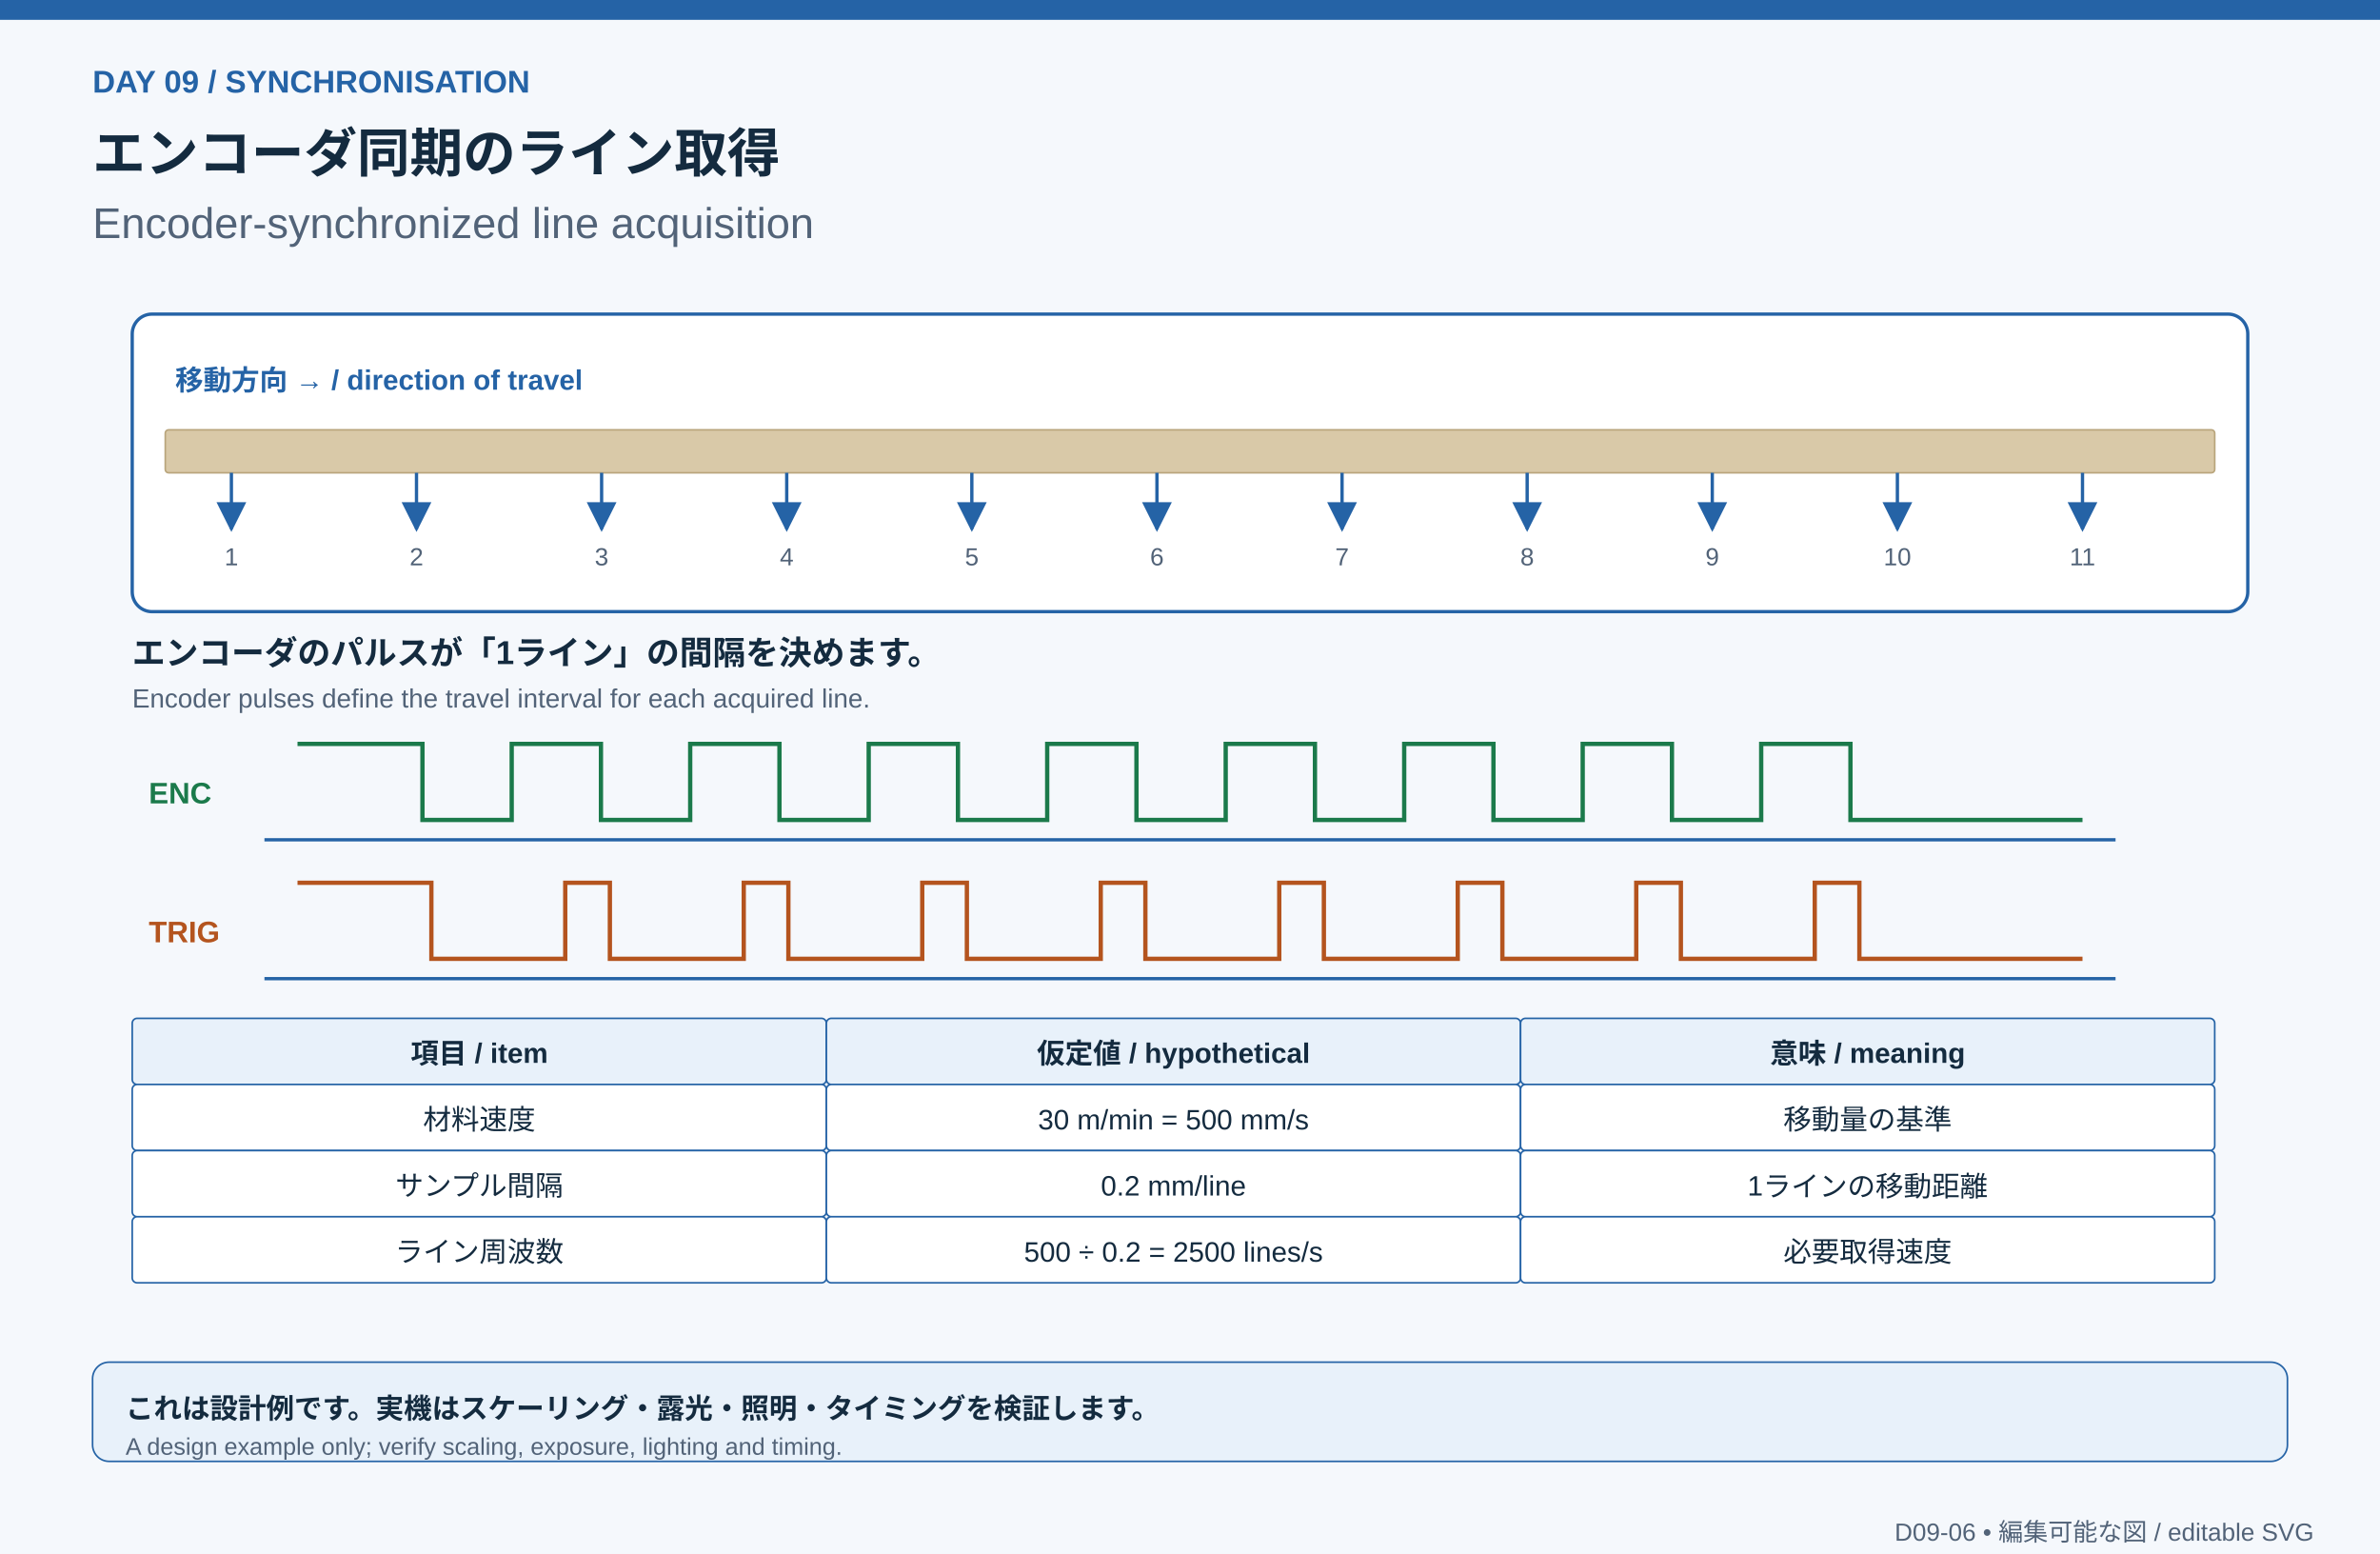
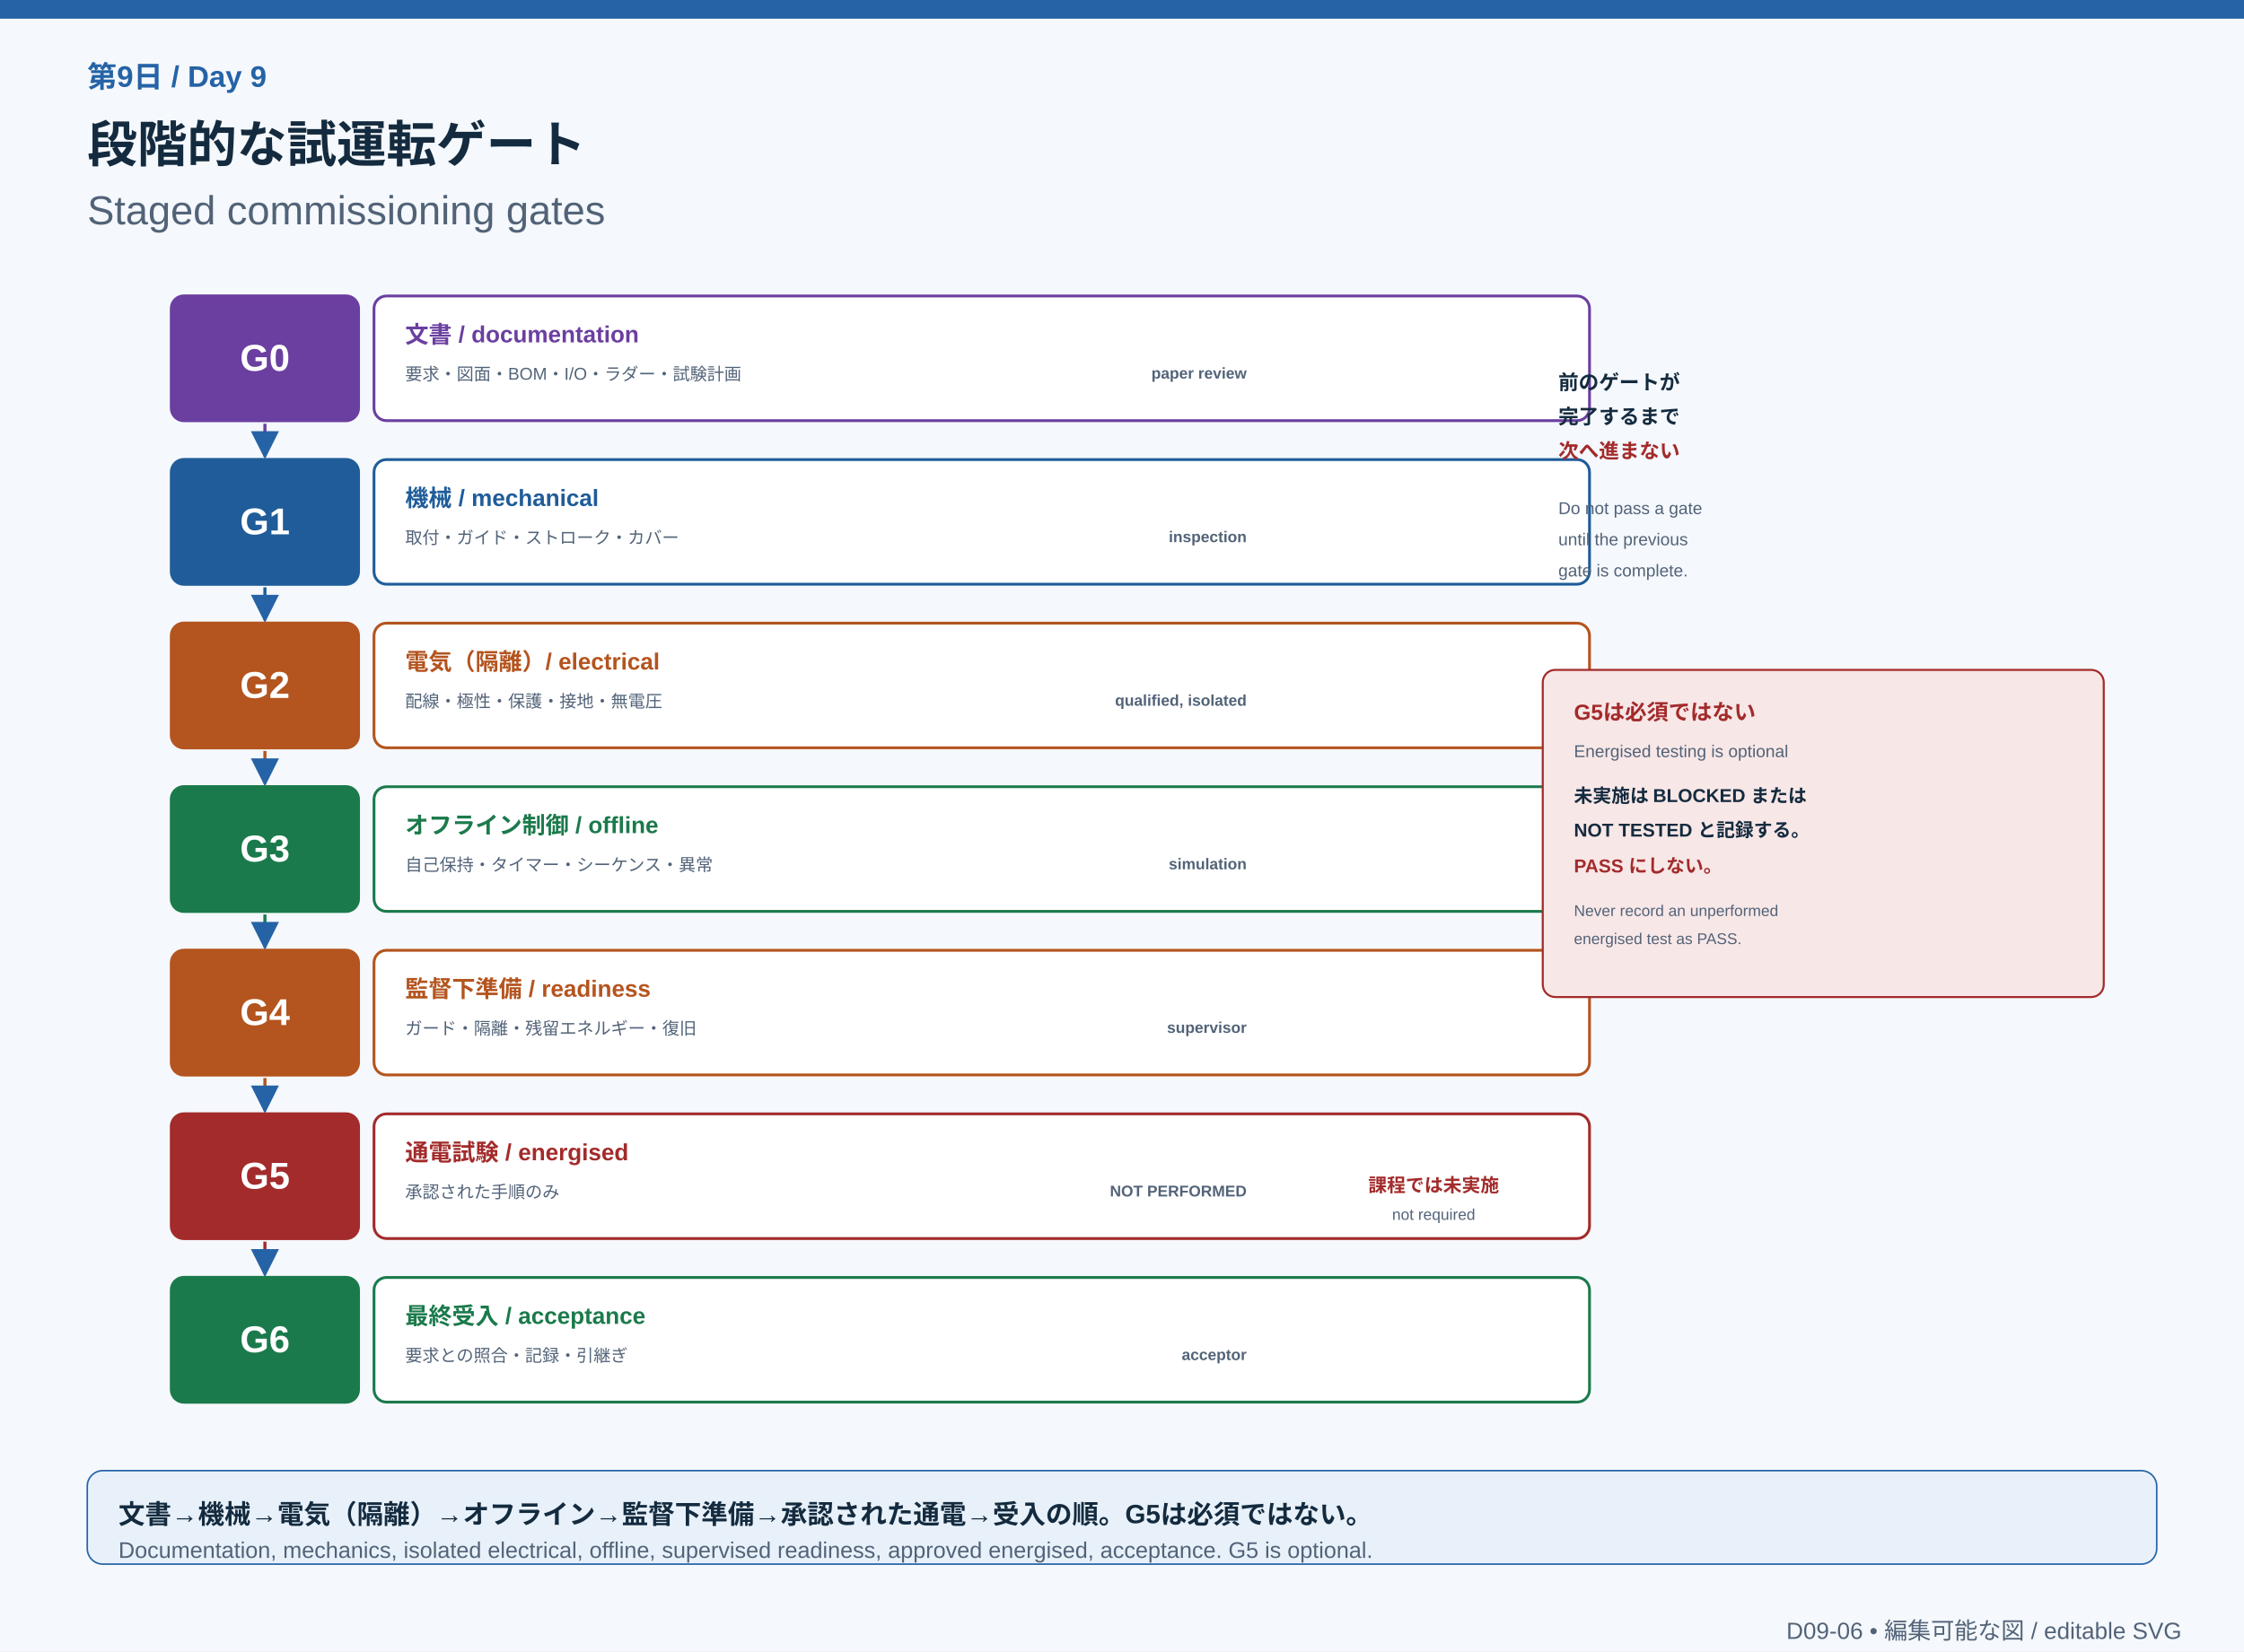
- <svg xmlns="http://www.w3.org/2000/svg" width="1440" height="940" viewBox="0 0 1440 940" role="img" aria-labelledby="title desc">
+ <svg xmlns="http://www.w3.org/2000/svg" width="1440" height="1060" viewBox="0 0 1440 1060" role="img" aria-labelledby="title desc">
  <defs>
    <marker id="arrow" viewBox="0 0 10 10" refX="9" refY="5" markerWidth="9" markerHeight="9" orient="auto">
      <path d="M0 0 10 5 0 10Z" fill="#2563A6" />
    </marker>
    <marker id="arrow-red" viewBox="0 0 10 10" refX="9" refY="5" markerWidth="9" markerHeight="9" orient="auto">
      <path d="M0 0 10 5 0 10Z" fill="#A32B2B" />
    </marker>
    <marker id="arrow-green" viewBox="0 0 10 10" refX="9" refY="5" markerWidth="9" markerHeight="9" orient="auto">
      <path d="M0 0 10 5 0 10Z" fill="#1B7A4B" />
    </marker>
  </defs>
-   <rect x="0" y="0" width="1440" height="940" fill="#F5F8FC" />
+   <rect x="0" y="0" width="1440" height="1060" fill="#F5F8FC" />
  <rect x="0" y="0" width="1440" height="12" fill="#2563A6" />
-   <text x="56.0" y="56.0" font-family="Arial, 'Noto Sans JP', 'Yu Gothic', Meiryo, sans-serif" font-size="19" fill="#2563A6" font-weight="700" text-anchor="start">DAY 09 / SYNCHRONISATION</text>
-   <text x="56.0" y="104.0" font-family="Arial, 'Noto Sans JP', 'Yu Gothic', Meiryo, sans-serif" font-size="32" fill="#142B3F" font-weight="700" text-anchor="start">エンコーダ同期のライン取得</text>
-   <text x="56.0" y="144.0" font-family="Arial, 'Noto Sans JP', 'Yu Gothic', Meiryo, sans-serif" font-size="26" fill="#526378" font-weight="400" text-anchor="start">Encoder-synchronized line acquisition</text>
-   <rect x="80.0" y="190.0" width="1280.0" height="180.0" rx="12" fill="#FFFFFF" stroke="#2563A6" stroke-width="2" />
-   <rect x="100.0" y="260.0" width="1240.0" height="26.0" rx="2" fill="#D9C9A8" stroke="#B9A57C" stroke-width="1" />
-   <path d="M140.0 286.0 L140.0 320.0" fill="none" stroke="#2563A6" stroke-width="2" marker-end="url(#arrow)" />
-   <text x="140.0" y="342.0" font-family="Arial, 'Noto Sans JP', 'Yu Gothic', Meiryo, sans-serif" font-size="15" fill="#526378" font-weight="400" text-anchor="middle">1</text>
-   <path d="M252.0 286.0 L252.0 320.0" fill="none" stroke="#2563A6" stroke-width="2" marker-end="url(#arrow)" />
-   <text x="252.0" y="342.0" font-family="Arial, 'Noto Sans JP', 'Yu Gothic', Meiryo, sans-serif" font-size="15" fill="#526378" font-weight="400" text-anchor="middle">2</text>
-   <path d="M364.0 286.0 L364.0 320.0" fill="none" stroke="#2563A6" stroke-width="2" marker-end="url(#arrow)" />
-   <text x="364.0" y="342.0" font-family="Arial, 'Noto Sans JP', 'Yu Gothic', Meiryo, sans-serif" font-size="15" fill="#526378" font-weight="400" text-anchor="middle">3</text>
-   <path d="M476.0 286.0 L476.0 320.0" fill="none" stroke="#2563A6" stroke-width="2" marker-end="url(#arrow)" />
-   <text x="476.0" y="342.0" font-family="Arial, 'Noto Sans JP', 'Yu Gothic', Meiryo, sans-serif" font-size="15" fill="#526378" font-weight="400" text-anchor="middle">4</text>
-   <path d="M588.0 286.0 L588.0 320.0" fill="none" stroke="#2563A6" stroke-width="2" marker-end="url(#arrow)" />
-   <text x="588.0" y="342.0" font-family="Arial, 'Noto Sans JP', 'Yu Gothic', Meiryo, sans-serif" font-size="15" fill="#526378" font-weight="400" text-anchor="middle">5</text>
-   <path d="M700.0 286.0 L700.0 320.0" fill="none" stroke="#2563A6" stroke-width="2" marker-end="url(#arrow)" />
-   <text x="700.0" y="342.0" font-family="Arial, 'Noto Sans JP', 'Yu Gothic', Meiryo, sans-serif" font-size="15" fill="#526378" font-weight="400" text-anchor="middle">6</text>
-   <path d="M812.0 286.0 L812.0 320.0" fill="none" stroke="#2563A6" stroke-width="2" marker-end="url(#arrow)" />
-   <text x="812.0" y="342.0" font-family="Arial, 'Noto Sans JP', 'Yu Gothic', Meiryo, sans-serif" font-size="15" fill="#526378" font-weight="400" text-anchor="middle">7</text>
-   <path d="M924.0 286.0 L924.0 320.0" fill="none" stroke="#2563A6" stroke-width="2" marker-end="url(#arrow)" />
-   <text x="924.0" y="342.0" font-family="Arial, 'Noto Sans JP', 'Yu Gothic', Meiryo, sans-serif" font-size="15" fill="#526378" font-weight="400" text-anchor="middle">8</text>
-   <path d="M1036.0 286.0 L1036.0 320.0" fill="none" stroke="#2563A6" stroke-width="2" marker-end="url(#arrow)" />
-   <text x="1036.0" y="342.0" font-family="Arial, 'Noto Sans JP', 'Yu Gothic', Meiryo, sans-serif" font-size="15" fill="#526378" font-weight="400" text-anchor="middle">9</text>
-   <path d="M1148.0 286.0 L1148.0 320.0" fill="none" stroke="#2563A6" stroke-width="2" marker-end="url(#arrow)" />
-   <text x="1148.0" y="342.0" font-family="Arial, 'Noto Sans JP', 'Yu Gothic', Meiryo, sans-serif" font-size="15" fill="#526378" font-weight="400" text-anchor="middle">10</text>
-   <path d="M1260.0 286.0 L1260.0 320.0" fill="none" stroke="#2563A6" stroke-width="2" marker-end="url(#arrow)" />
-   <text x="1260.0" y="342.0" font-family="Arial, 'Noto Sans JP', 'Yu Gothic', Meiryo, sans-serif" font-size="15" fill="#526378" font-weight="400" text-anchor="middle">11</text>
-   <text x="106.0" y="236.0" font-family="Arial, 'Noto Sans JP', 'Yu Gothic', Meiryo, sans-serif" font-size="17" fill="#2563A6" font-weight="700" text-anchor="start">移動方向 → / direction of travel</text>
-   <text x="100.0" y="266.0" font-family="Arial, 'Noto Sans JP', 'Yu Gothic', Meiryo, sans-serif" font-size="10" fill="#142B3F" font-weight="400" text-anchor="start" />
-   <text x="80.0" y="402.0" font-family="Arial, 'Noto Sans JP', 'Yu Gothic', Meiryo, sans-serif" font-size="20" fill="#142B3F" font-weight="700" text-anchor="start">エンコーダのパルスが「1ライン」の間隔を決めます。</text>
-   <text x="80.0" y="428.0" font-family="Arial, 'Noto Sans JP', 'Yu Gothic', Meiryo, sans-serif" font-size="16" fill="#526378" font-weight="400" text-anchor="start">Encoder pulses define the travel interval for each acquired line.</text>
-   <text x="90.0" y="486.0" font-family="Arial, 'Noto Sans JP', 'Yu Gothic', Meiryo, sans-serif" font-size="18" fill="#1B7A4B" font-weight="700" text-anchor="start">ENC</text>
-   <path d="M160.0 508.0 L1280.0 508.0" fill="none" stroke="#2563A6" stroke-width="2" />
-   <polyline points="180.0,450.0 201.6,450.0 201.6,450.0 255.6,450.0 255.6,496.0 309.6,496.0 309.6,450.0 363.6,450.0 363.6,496.0 417.6,496.0 417.6,450.0 471.6,450.0 471.6,496.0 525.6,496.0 525.6,450.0 579.6,450.0 579.6,496.0 633.6,496.0 633.6,450.0 687.6,450.0 687.6,496.0 741.6,496.0 741.6,450.0 795.6,450.0 795.6,496.0 849.6,496.0 849.6,450.0 903.6,450.0 903.6,496.0 957.6,496.0 957.6,450.0 1011.6,450.0 1011.6,496.0 1065.6,496.0 1065.6,450.0 1119.6,450.0 1119.6,496.0 1260.0,496.0" fill="none" stroke="#1B7A4B" stroke-width="2.6" />
-   <text x="90.0" y="570.0" font-family="Arial, 'Noto Sans JP', 'Yu Gothic', Meiryo, sans-serif" font-size="18" fill="#B4541E" font-weight="700" text-anchor="start">TRIG</text>
-   <path d="M160.0 592.0 L1280.0 592.0" fill="none" stroke="#2563A6" stroke-width="2" />
-   <polyline points="180.0,534.0 234.0,534.0 234.0,534.0 261.0,534.0 261.0,580.0 342.0,580.0 342.0,534.0 369.0,534.0 369.0,580.0 450.0,580.0 450.0,534.0 477.0,534.0 477.0,580.0 558.0,580.0 558.0,534.0 585.0,534.0 585.0,580.0 666.0,580.0 666.0,534.0 693.0,534.0 693.0,580.0 774.0,580.0 774.0,534.0 801.0,534.0 801.0,580.0 882.0,580.0 882.0,534.0 909.0,534.0 909.0,580.0 990.0,580.0 990.0,534.0 1017.0,534.0 1017.0,580.0 1098.0,580.0 1098.0,534.0 1125.0,534.0 1125.0,580.0 1260.0,580.0" fill="none" stroke="#B4541E" stroke-width="2.6" />
-   <rect x="80.0" y="616.0" width="420.0" height="40.0" rx="3" fill="#E8F1FA" stroke="#2563A6" stroke-width="1" />
-   <text x="290.0" y="643.2" font-family="Arial, 'Noto Sans JP', 'Yu Gothic', Meiryo, sans-serif" font-size="17" fill="#142B3F" font-weight="700" text-anchor="middle">項目 / item</text>
-   <rect x="500.0" y="616.0" width="420.0" height="40.0" rx="3" fill="#E8F1FA" stroke="#2563A6" stroke-width="1" />
-   <text x="710.0" y="643.2" font-family="Arial, 'Noto Sans JP', 'Yu Gothic', Meiryo, sans-serif" font-size="17" fill="#142B3F" font-weight="700" text-anchor="middle">仮定値 / hypothetical</text>
-   <rect x="920.0" y="616.0" width="420.0" height="40.0" rx="3" fill="#E8F1FA" stroke="#2563A6" stroke-width="1" />
-   <text x="1130.0" y="643.2" font-family="Arial, 'Noto Sans JP', 'Yu Gothic', Meiryo, sans-serif" font-size="17" fill="#142B3F" font-weight="700" text-anchor="middle">意味 / meaning</text>
-   <rect x="80.0" y="656.0" width="420.0" height="40.0" rx="3" fill="#FFFFFF" stroke="#2563A6" stroke-width="1" />
-   <text x="290.0" y="683.2" font-family="Arial, 'Noto Sans JP', 'Yu Gothic', Meiryo, sans-serif" font-size="17" fill="#142B3F" font-weight="400" text-anchor="middle">材料速度</text>
-   <rect x="500.0" y="656.0" width="420.0" height="40.0" rx="3" fill="#FFFFFF" stroke="#2563A6" stroke-width="1" />
-   <text x="710.0" y="683.2" font-family="Arial, 'Noto Sans JP', 'Yu Gothic', Meiryo, sans-serif" font-size="17" fill="#142B3F" font-weight="400" text-anchor="middle">30 m/min = 500 mm/s</text>
-   <rect x="920.0" y="656.0" width="420.0" height="40.0" rx="3" fill="#FFFFFF" stroke="#2563A6" stroke-width="1" />
-   <text x="1130.0" y="683.2" font-family="Arial, 'Noto Sans JP', 'Yu Gothic', Meiryo, sans-serif" font-size="17" fill="#142B3F" font-weight="400" text-anchor="middle">移動量の基準</text>
-   <rect x="80.0" y="696.0" width="420.0" height="40.0" rx="3" fill="#FFFFFF" stroke="#2563A6" stroke-width="1" />
-   <text x="290.0" y="723.2" font-family="Arial, 'Noto Sans JP', 'Yu Gothic', Meiryo, sans-serif" font-size="17" fill="#142B3F" font-weight="400" text-anchor="middle">サンプル間隔</text>
-   <rect x="500.0" y="696.0" width="420.0" height="40.0" rx="3" fill="#FFFFFF" stroke="#2563A6" stroke-width="1" />
-   <text x="710.0" y="723.2" font-family="Arial, 'Noto Sans JP', 'Yu Gothic', Meiryo, sans-serif" font-size="17" fill="#142B3F" font-weight="400" text-anchor="middle">0.2 mm/line</text>
-   <rect x="920.0" y="696.0" width="420.0" height="40.0" rx="3" fill="#FFFFFF" stroke="#2563A6" stroke-width="1" />
-   <text x="1130.0" y="723.2" font-family="Arial, 'Noto Sans JP', 'Yu Gothic', Meiryo, sans-serif" font-size="17" fill="#142B3F" font-weight="400" text-anchor="middle">1ラインの移動距離</text>
-   <rect x="80.0" y="736.0" width="420.0" height="40.0" rx="3" fill="#FFFFFF" stroke="#2563A6" stroke-width="1" />
-   <text x="290.0" y="763.2" font-family="Arial, 'Noto Sans JP', 'Yu Gothic', Meiryo, sans-serif" font-size="17" fill="#142B3F" font-weight="400" text-anchor="middle">ライン周波数</text>
-   <rect x="500.0" y="736.0" width="420.0" height="40.0" rx="3" fill="#FFFFFF" stroke="#2563A6" stroke-width="1" />
-   <text x="710.0" y="763.2" font-family="Arial, 'Noto Sans JP', 'Yu Gothic', Meiryo, sans-serif" font-size="17" fill="#142B3F" font-weight="400" text-anchor="middle">500 ÷ 0.2 = 2500 lines/s</text>
-   <rect x="920.0" y="736.0" width="420.0" height="40.0" rx="3" fill="#FFFFFF" stroke="#2563A6" stroke-width="1" />
-   <text x="1130.0" y="763.2" font-family="Arial, 'Noto Sans JP', 'Yu Gothic', Meiryo, sans-serif" font-size="17" fill="#142B3F" font-weight="400" text-anchor="middle">必要取得速度</text>
-   <rect x="56.0" y="824.0" width="1328.0" height="60.0" rx="10" fill="#E8F1FA" stroke="#2563A6" stroke-width="1" />
-   <text x="76.0" y="858.0" font-family="Arial, 'Noto Sans JP', 'Yu Gothic', Meiryo, sans-serif" font-size="17.0" fill="#142B3F" font-weight="700" text-anchor="start">これは設計例です。実機はスケーリング・露光・照明・タイミングを検証します。</text>
-   <text x="76.0" y="880.0" font-family="Arial, 'Noto Sans JP', 'Yu Gothic', Meiryo, sans-serif" font-size="14.5" fill="#526378" font-weight="400" text-anchor="start">A design example only; verify scaling, exposure, lighting and timing.</text>
-   <text x="1400" y="932" font-family="Arial, 'Noto Sans JP', 'Yu Gothic', Meiryo, sans-serif" font-size="15" fill="#526378" text-anchor="end">D09-06 • 編集可能な図 / editable SVG</text>
+   <text x="56.0" y="56.0" font-family="Arial, 'Noto Sans JP', 'Yu Gothic', Meiryo, sans-serif" font-size="19" fill="#2563A6" font-weight="700" text-anchor="start">第9日 / Day 9</text>
+   <text x="56.0" y="104.0" font-family="Arial, 'Noto Sans JP', 'Yu Gothic', Meiryo, sans-serif" font-size="32" fill="#142B3F" font-weight="700" text-anchor="start">段階的な試運転ゲート</text>
+   <text x="56.0" y="144.0" font-family="Arial, 'Noto Sans JP', 'Yu Gothic', Meiryo, sans-serif" font-size="26" fill="#526378" font-weight="400" text-anchor="start">Staged commissioning gates</text>
+   <rect x="110.0" y="190.0" width="120.0" height="80.0" rx="8" fill="#6B3FA0" stroke="#6B3FA0" stroke-width="2" />
+   <text x="170.0" y="238.0" font-family="Arial, 'Noto Sans JP', 'Yu Gothic', Meiryo, sans-serif" font-size="24" fill="white" font-weight="700" text-anchor="middle">G0</text>
+   <rect x="240.0" y="190.0" width="780.0" height="80.0" rx="8" fill="#FFFFFF" stroke="#6B3FA0" stroke-width="1.8" />
+   <text x="260.0" y="220.0" font-family="Arial, 'Noto Sans JP', 'Yu Gothic', Meiryo, sans-serif" font-size="15" fill="#6B3FA0" font-weight="700" text-anchor="start">文書 / documentation</text>
+   <text x="260.0" y="244.0" font-family="Arial, 'Noto Sans JP', 'Yu Gothic', Meiryo, sans-serif" font-size="11" fill="#526378" font-weight="400" text-anchor="start">要求・図面・BOM・I/O・ラダー・試験計画</text>
+   <text x="800.0" y="243.0" font-family="Arial, 'Noto Sans JP', 'Yu Gothic', Meiryo, sans-serif" font-size="10" fill="#526378" font-weight="600" text-anchor="end">paper review</text>
+   <path d="M170.0 272.0 L170.0 293.0" fill="none" stroke="#6B3FA0" stroke-width="2" marker-end="url(#arrow)" />
+   <rect x="110.0" y="295.0" width="120.0" height="80.0" rx="8" fill="#1F5C99" stroke="#1F5C99" stroke-width="2" />
+   <text x="170.0" y="343.0" font-family="Arial, 'Noto Sans JP', 'Yu Gothic', Meiryo, sans-serif" font-size="24" fill="white" font-weight="700" text-anchor="middle">G1</text>
+   <rect x="240.0" y="295.0" width="780.0" height="80.0" rx="8" fill="#FFFFFF" stroke="#1F5C99" stroke-width="1.8" />
+   <text x="260.0" y="325.0" font-family="Arial, 'Noto Sans JP', 'Yu Gothic', Meiryo, sans-serif" font-size="15" fill="#1F5C99" font-weight="700" text-anchor="start">機械 / mechanical</text>
+   <text x="260.0" y="349.0" font-family="Arial, 'Noto Sans JP', 'Yu Gothic', Meiryo, sans-serif" font-size="11" fill="#526378" font-weight="400" text-anchor="start">取付・ガイド・ストローク・カバー</text>
+   <text x="800.0" y="348.0" font-family="Arial, 'Noto Sans JP', 'Yu Gothic', Meiryo, sans-serif" font-size="10" fill="#526378" font-weight="600" text-anchor="end">inspection</text>
+   <path d="M170.0 377.0 L170.0 398.0" fill="none" stroke="#1F5C99" stroke-width="2" marker-end="url(#arrow)" />
+   <rect x="110.0" y="400.0" width="120.0" height="80.0" rx="8" fill="#B4541E" stroke="#B4541E" stroke-width="2" />
+   <text x="170.0" y="448.0" font-family="Arial, 'Noto Sans JP', 'Yu Gothic', Meiryo, sans-serif" font-size="24" fill="white" font-weight="700" text-anchor="middle">G2</text>
+   <rect x="240.0" y="400.0" width="780.0" height="80.0" rx="8" fill="#FFFFFF" stroke="#B4541E" stroke-width="1.8" />
+   <text x="260.0" y="430.0" font-family="Arial, 'Noto Sans JP', 'Yu Gothic', Meiryo, sans-serif" font-size="15" fill="#B4541E" font-weight="700" text-anchor="start">電気（隔離）/ electrical</text>
+   <text x="260.0" y="454.0" font-family="Arial, 'Noto Sans JP', 'Yu Gothic', Meiryo, sans-serif" font-size="11" fill="#526378" font-weight="400" text-anchor="start">配線・極性・保護・接地・無電圧</text>
+   <text x="800.0" y="453.0" font-family="Arial, 'Noto Sans JP', 'Yu Gothic', Meiryo, sans-serif" font-size="10" fill="#526378" font-weight="600" text-anchor="end">qualified, isolated</text>
+   <path d="M170.0 482.0 L170.0 503.0" fill="none" stroke="#B4541E" stroke-width="2" marker-end="url(#arrow)" />
+   <rect x="110.0" y="505.0" width="120.0" height="80.0" rx="8" fill="#1B7A4B" stroke="#1B7A4B" stroke-width="2" />
+   <text x="170.0" y="553.0" font-family="Arial, 'Noto Sans JP', 'Yu Gothic', Meiryo, sans-serif" font-size="24" fill="white" font-weight="700" text-anchor="middle">G3</text>
+   <rect x="240.0" y="505.0" width="780.0" height="80.0" rx="8" fill="#FFFFFF" stroke="#1B7A4B" stroke-width="1.8" />
+   <text x="260.0" y="535.0" font-family="Arial, 'Noto Sans JP', 'Yu Gothic', Meiryo, sans-serif" font-size="15" fill="#1B7A4B" font-weight="700" text-anchor="start">オフライン制御 / offline</text>
+   <text x="260.0" y="559.0" font-family="Arial, 'Noto Sans JP', 'Yu Gothic', Meiryo, sans-serif" font-size="11" fill="#526378" font-weight="400" text-anchor="start">自己保持・タイマー・シーケンス・異常</text>
+   <text x="800.0" y="558.0" font-family="Arial, 'Noto Sans JP', 'Yu Gothic', Meiryo, sans-serif" font-size="10" fill="#526378" font-weight="600" text-anchor="end">simulation</text>
+   <path d="M170.0 587.0 L170.0 608.0" fill="none" stroke="#1B7A4B" stroke-width="2" marker-end="url(#arrow)" />
+   <rect x="110.0" y="610.0" width="120.0" height="80.0" rx="8" fill="#B4541E" stroke="#B4541E" stroke-width="2" />
+   <text x="170.0" y="658.0" font-family="Arial, 'Noto Sans JP', 'Yu Gothic', Meiryo, sans-serif" font-size="24" fill="white" font-weight="700" text-anchor="middle">G4</text>
+   <rect x="240.0" y="610.0" width="780.0" height="80.0" rx="8" fill="#FFFFFF" stroke="#B4541E" stroke-width="1.8" />
+   <text x="260.0" y="640.0" font-family="Arial, 'Noto Sans JP', 'Yu Gothic', Meiryo, sans-serif" font-size="15" fill="#B4541E" font-weight="700" text-anchor="start">監督下準備 / readiness</text>
+   <text x="260.0" y="664.0" font-family="Arial, 'Noto Sans JP', 'Yu Gothic', Meiryo, sans-serif" font-size="11" fill="#526378" font-weight="400" text-anchor="start">ガード・隔離・残留エネルギー・復旧</text>
+   <text x="800.0" y="663.0" font-family="Arial, 'Noto Sans JP', 'Yu Gothic', Meiryo, sans-serif" font-size="10" fill="#526378" font-weight="600" text-anchor="end">supervisor</text>
+   <path d="M170.0 692.0 L170.0 713.0" fill="none" stroke="#B4541E" stroke-width="2" marker-end="url(#arrow)" />
+   <rect x="110.0" y="715.0" width="120.0" height="80.0" rx="8" fill="#A32B2B" stroke="#A32B2B" stroke-width="2" />
+   <text x="170.0" y="763.0" font-family="Arial, 'Noto Sans JP', 'Yu Gothic', Meiryo, sans-serif" font-size="24" fill="white" font-weight="700" text-anchor="middle">G5</text>
+   <rect x="240.0" y="715.0" width="780.0" height="80.0" rx="8" fill="#FFFFFF" stroke="#A32B2B" stroke-width="1.8" />
+   <text x="260.0" y="745.0" font-family="Arial, 'Noto Sans JP', 'Yu Gothic', Meiryo, sans-serif" font-size="15" fill="#A32B2B" font-weight="700" text-anchor="start">通電試験 / energised</text>
+   <text x="260.0" y="769.0" font-family="Arial, 'Noto Sans JP', 'Yu Gothic', Meiryo, sans-serif" font-size="11" fill="#526378" font-weight="400" text-anchor="start">承認された手順のみ</text>
+   <text x="800.0" y="768.0" font-family="Arial, 'Noto Sans JP', 'Yu Gothic', Meiryo, sans-serif" font-size="10" fill="#526378" font-weight="600" text-anchor="end">NOT PERFORMED</text>
+   <path d="M170.0 797.0 L170.0 818.0" fill="none" stroke="#A32B2B" stroke-width="2" marker-end="url(#arrow)" />
+   <text x="920.0" y="765.0" font-family="Arial, 'Noto Sans JP', 'Yu Gothic', Meiryo, sans-serif" font-size="12" fill="#A32B2B" font-weight="700" text-anchor="middle">課程では未実施</text>
+   <text x="920.0" y="783.0" font-family="Arial, 'Noto Sans JP', 'Yu Gothic', Meiryo, sans-serif" font-size="10" fill="#526378" font-weight="400" text-anchor="middle">not required</text>
+   <rect x="110.0" y="820.0" width="120.0" height="80.0" rx="8" fill="#1B7A4B" stroke="#1B7A4B" stroke-width="2" />
+   <text x="170.0" y="868.0" font-family="Arial, 'Noto Sans JP', 'Yu Gothic', Meiryo, sans-serif" font-size="24" fill="white" font-weight="700" text-anchor="middle">G6</text>
+   <rect x="240.0" y="820.0" width="780.0" height="80.0" rx="8" fill="#FFFFFF" stroke="#1B7A4B" stroke-width="1.8" />
+   <text x="260.0" y="850.0" font-family="Arial, 'Noto Sans JP', 'Yu Gothic', Meiryo, sans-serif" font-size="15" fill="#1B7A4B" font-weight="700" text-anchor="start">最終受入 / acceptance</text>
+   <text x="260.0" y="874.0" font-family="Arial, 'Noto Sans JP', 'Yu Gothic', Meiryo, sans-serif" font-size="11" fill="#526378" font-weight="400" text-anchor="start">要求との照合・記録・引継ぎ</text>
+   <text x="800.0" y="873.0" font-family="Arial, 'Noto Sans JP', 'Yu Gothic', Meiryo, sans-serif" font-size="10" fill="#526378" font-weight="600" text-anchor="end">acceptor</text>
+   <text x="1000.0" y="250.0" font-family="Arial, 'Noto Sans JP', 'Yu Gothic', Meiryo, sans-serif" font-size="13" fill="#142B3F" font-weight="700" text-anchor="start">前のゲートが</text>
+   <text x="1000.0" y="272.0" font-family="Arial, 'Noto Sans JP', 'Yu Gothic', Meiryo, sans-serif" font-size="13" fill="#142B3F" font-weight="700" text-anchor="start">完了するまで</text>
+   <text x="1000.0" y="294.0" font-family="Arial, 'Noto Sans JP', 'Yu Gothic', Meiryo, sans-serif" font-size="13" fill="#A32B2B" font-weight="700" text-anchor="start">次へ進まない</text>
+   <text x="1000.0" y="330.0" font-family="Arial, 'Noto Sans JP', 'Yu Gothic', Meiryo, sans-serif" font-size="11" fill="#526378" font-weight="400" text-anchor="start">Do not pass a gate</text>
+   <text x="1000.0" y="350.0" font-family="Arial, 'Noto Sans JP', 'Yu Gothic', Meiryo, sans-serif" font-size="11" fill="#526378" font-weight="400" text-anchor="start">until the previous</text>
+   <text x="1000.0" y="370.0" font-family="Arial, 'Noto Sans JP', 'Yu Gothic', Meiryo, sans-serif" font-size="11" fill="#526378" font-weight="400" text-anchor="start">gate is complete.</text>
+   <rect x="990.0" y="430.0" width="360.0" height="210.0" rx="8" fill="#F8E7E7" stroke="#A32B2B" stroke-width="1.3" />
+   <text x="1010.0" y="462.0" font-family="Arial, 'Noto Sans JP', 'Yu Gothic', Meiryo, sans-serif" font-size="14" fill="#A32B2B" font-weight="700" text-anchor="start">G5は必須ではない</text>
+   <text x="1010.0" y="486.0" font-family="Arial, 'Noto Sans JP', 'Yu Gothic', Meiryo, sans-serif" font-size="11" fill="#526378" font-weight="400" text-anchor="start">Energised testing is optional</text>
+   <text x="1010.0" y="515.0" font-family="Arial, 'Noto Sans JP', 'Yu Gothic', Meiryo, sans-serif" font-size="12" fill="#142B3F" font-weight="600" text-anchor="start">未実施は BLOCKED または</text>
+   <text x="1010.0" y="537.0" font-family="Arial, 'Noto Sans JP', 'Yu Gothic', Meiryo, sans-serif" font-size="12" fill="#142B3F" font-weight="600" text-anchor="start">NOT TESTED と記録する。</text>
+   <text x="1010.0" y="560.0" font-family="Arial, 'Noto Sans JP', 'Yu Gothic', Meiryo, sans-serif" font-size="12" fill="#A32B2B" font-weight="700" text-anchor="start">PASS にしない。</text>
+   <text x="1010.0" y="588.0" font-family="Arial, 'Noto Sans JP', 'Yu Gothic', Meiryo, sans-serif" font-size="10" fill="#526378" font-weight="400" text-anchor="start">Never record an unperformed</text>
+   <text x="1010.0" y="606.0" font-family="Arial, 'Noto Sans JP', 'Yu Gothic', Meiryo, sans-serif" font-size="10" fill="#526378" font-weight="400" text-anchor="start">energised test as PASS.</text>
+   <rect x="56.0" y="944.0" width="1328.0" height="60.0" rx="10" fill="#E8F1FA" stroke="#2563A6" stroke-width="1" />
+   <text x="76.0" y="978.0" font-family="Arial, 'Noto Sans JP', 'Yu Gothic', Meiryo, sans-serif" font-size="17.0" fill="#142B3F" font-weight="700" text-anchor="start">文書→機械→電気（隔離）→オフライン→監督下準備→承認された通電→受入の順。G5は必須ではない。</text>
+   <text x="76.0" y="1000.0" font-family="Arial, 'Noto Sans JP', 'Yu Gothic', Meiryo, sans-serif" font-size="14.5" fill="#526378" font-weight="400" text-anchor="start">Documentation, mechanics, isolated electrical, offline, supervised readiness, approved energised, acceptance. G5 is optional.</text>
+   <text x="1400" y="1052" font-family="Arial, 'Noto Sans JP', 'Yu Gothic', Meiryo, sans-serif" font-size="15" fill="#526378" text-anchor="end">D09-06 • 編集可能な図 / editable SVG</text>
</svg>
